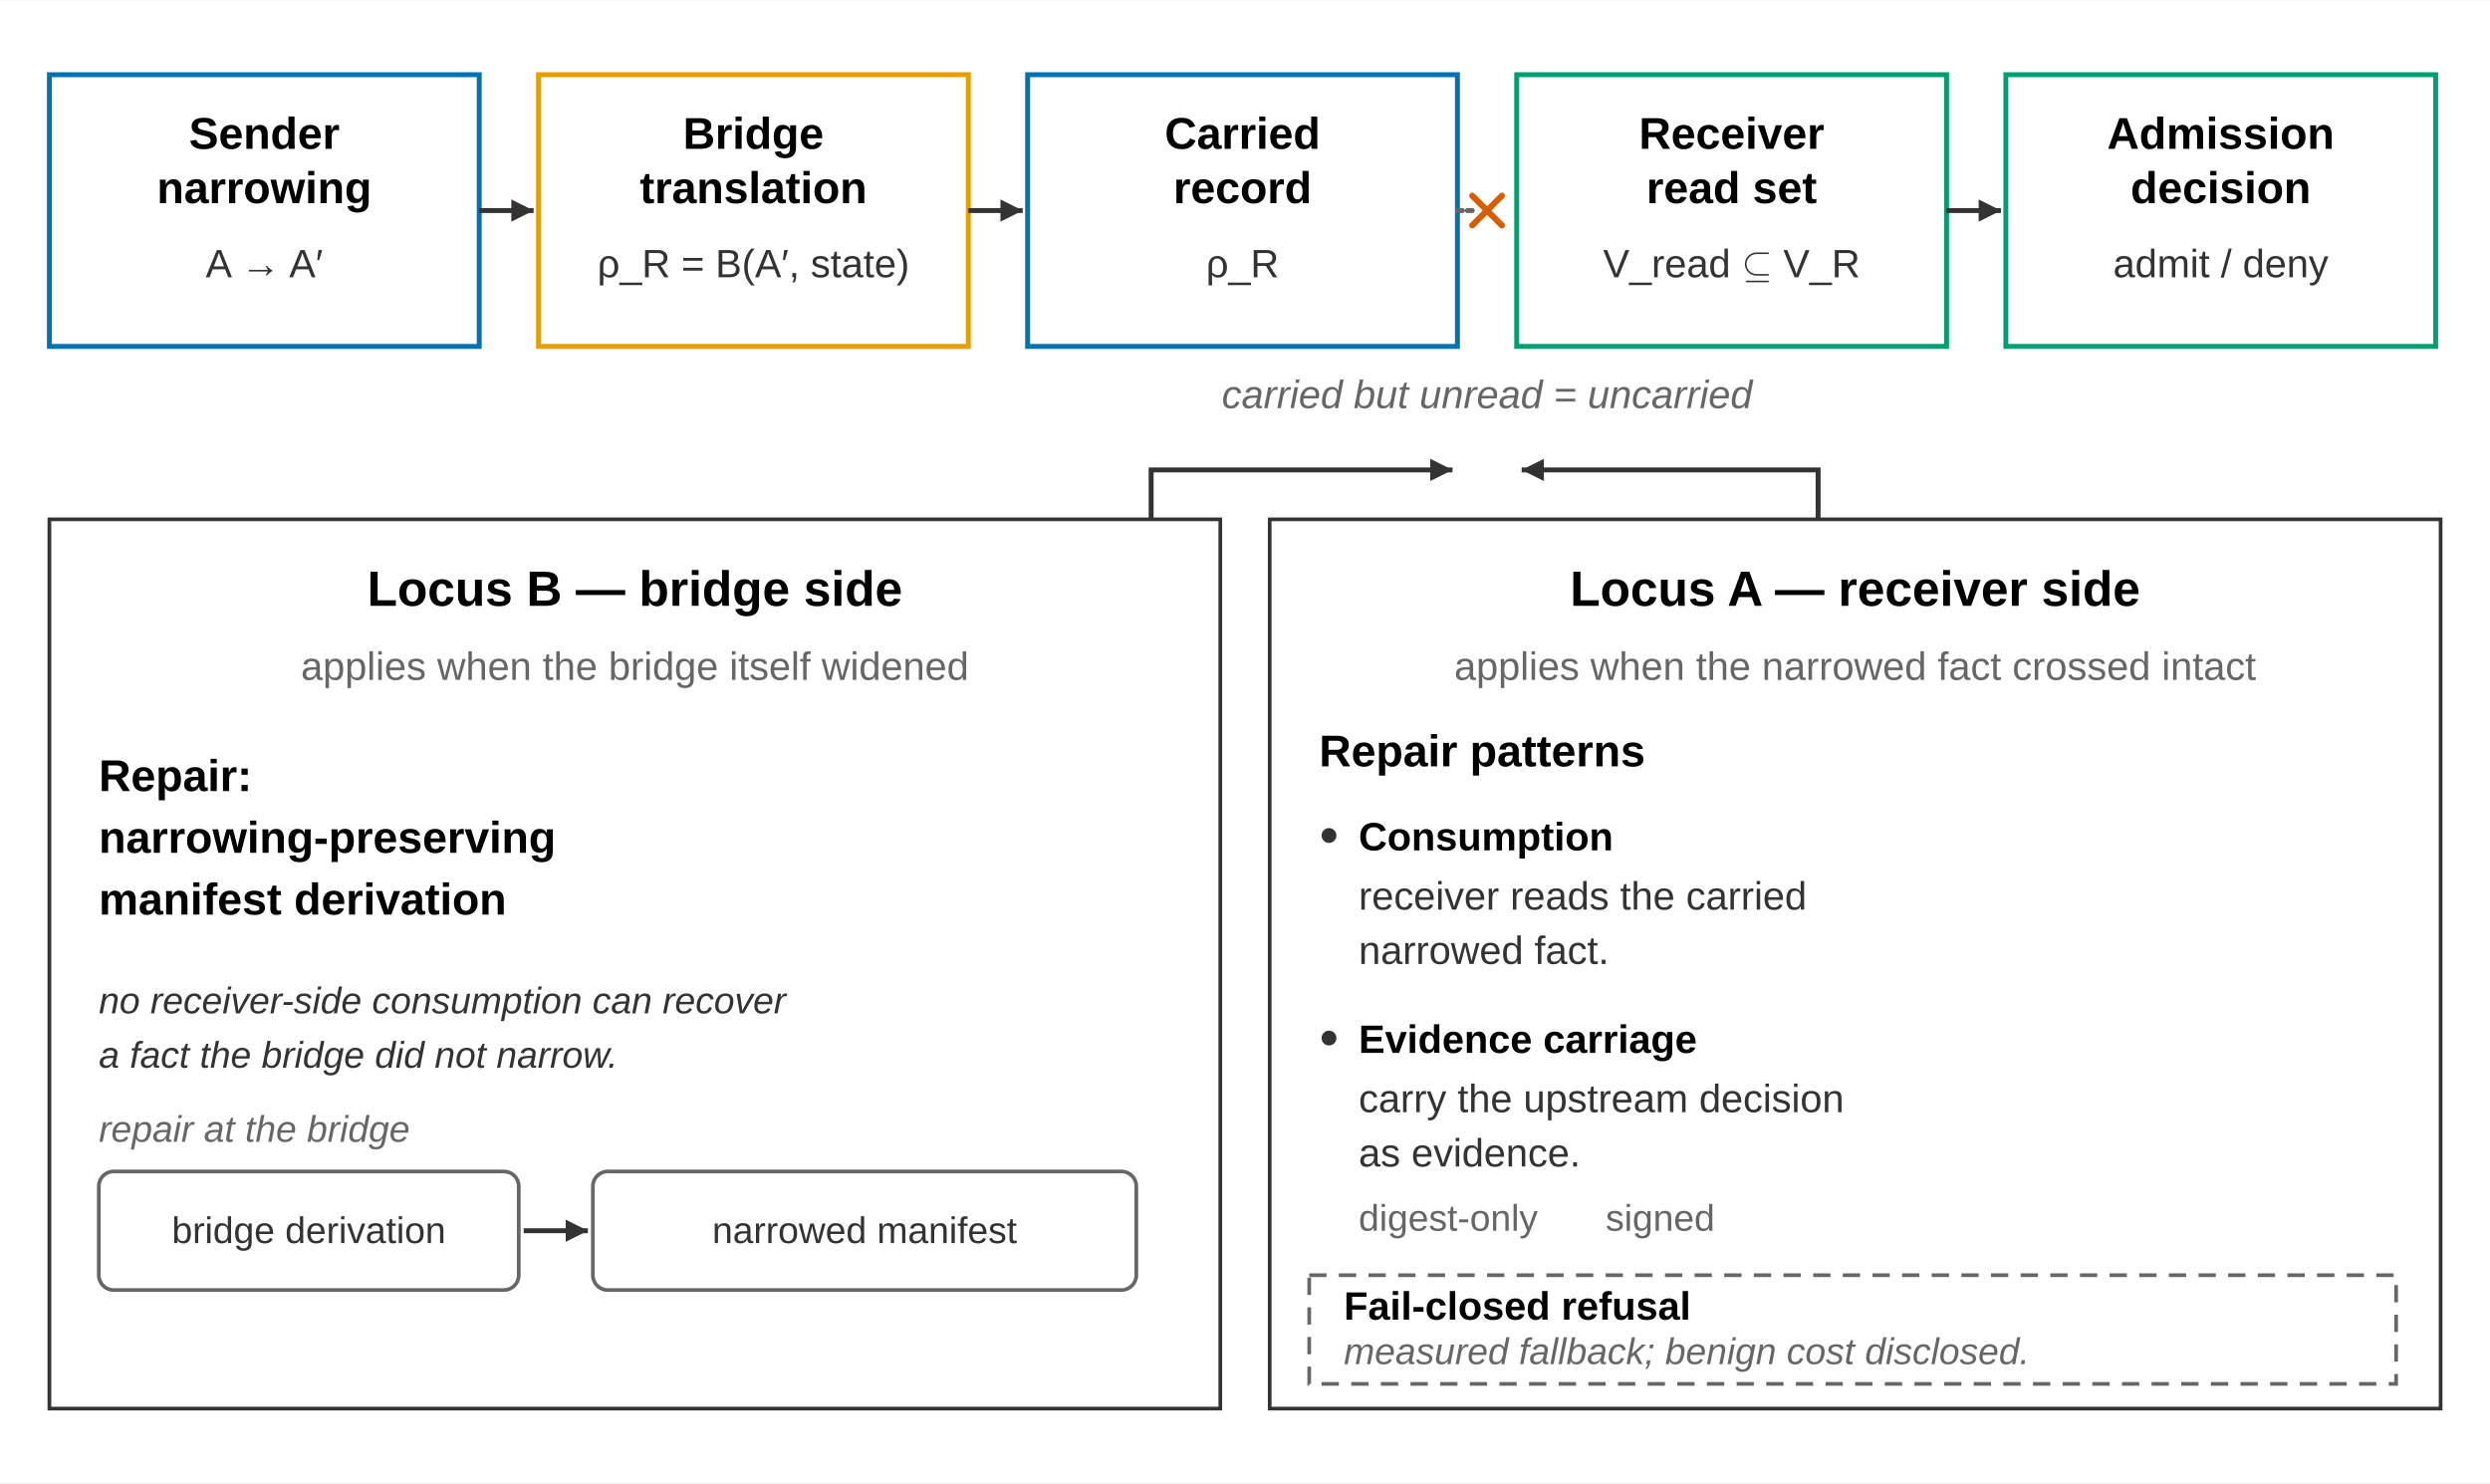
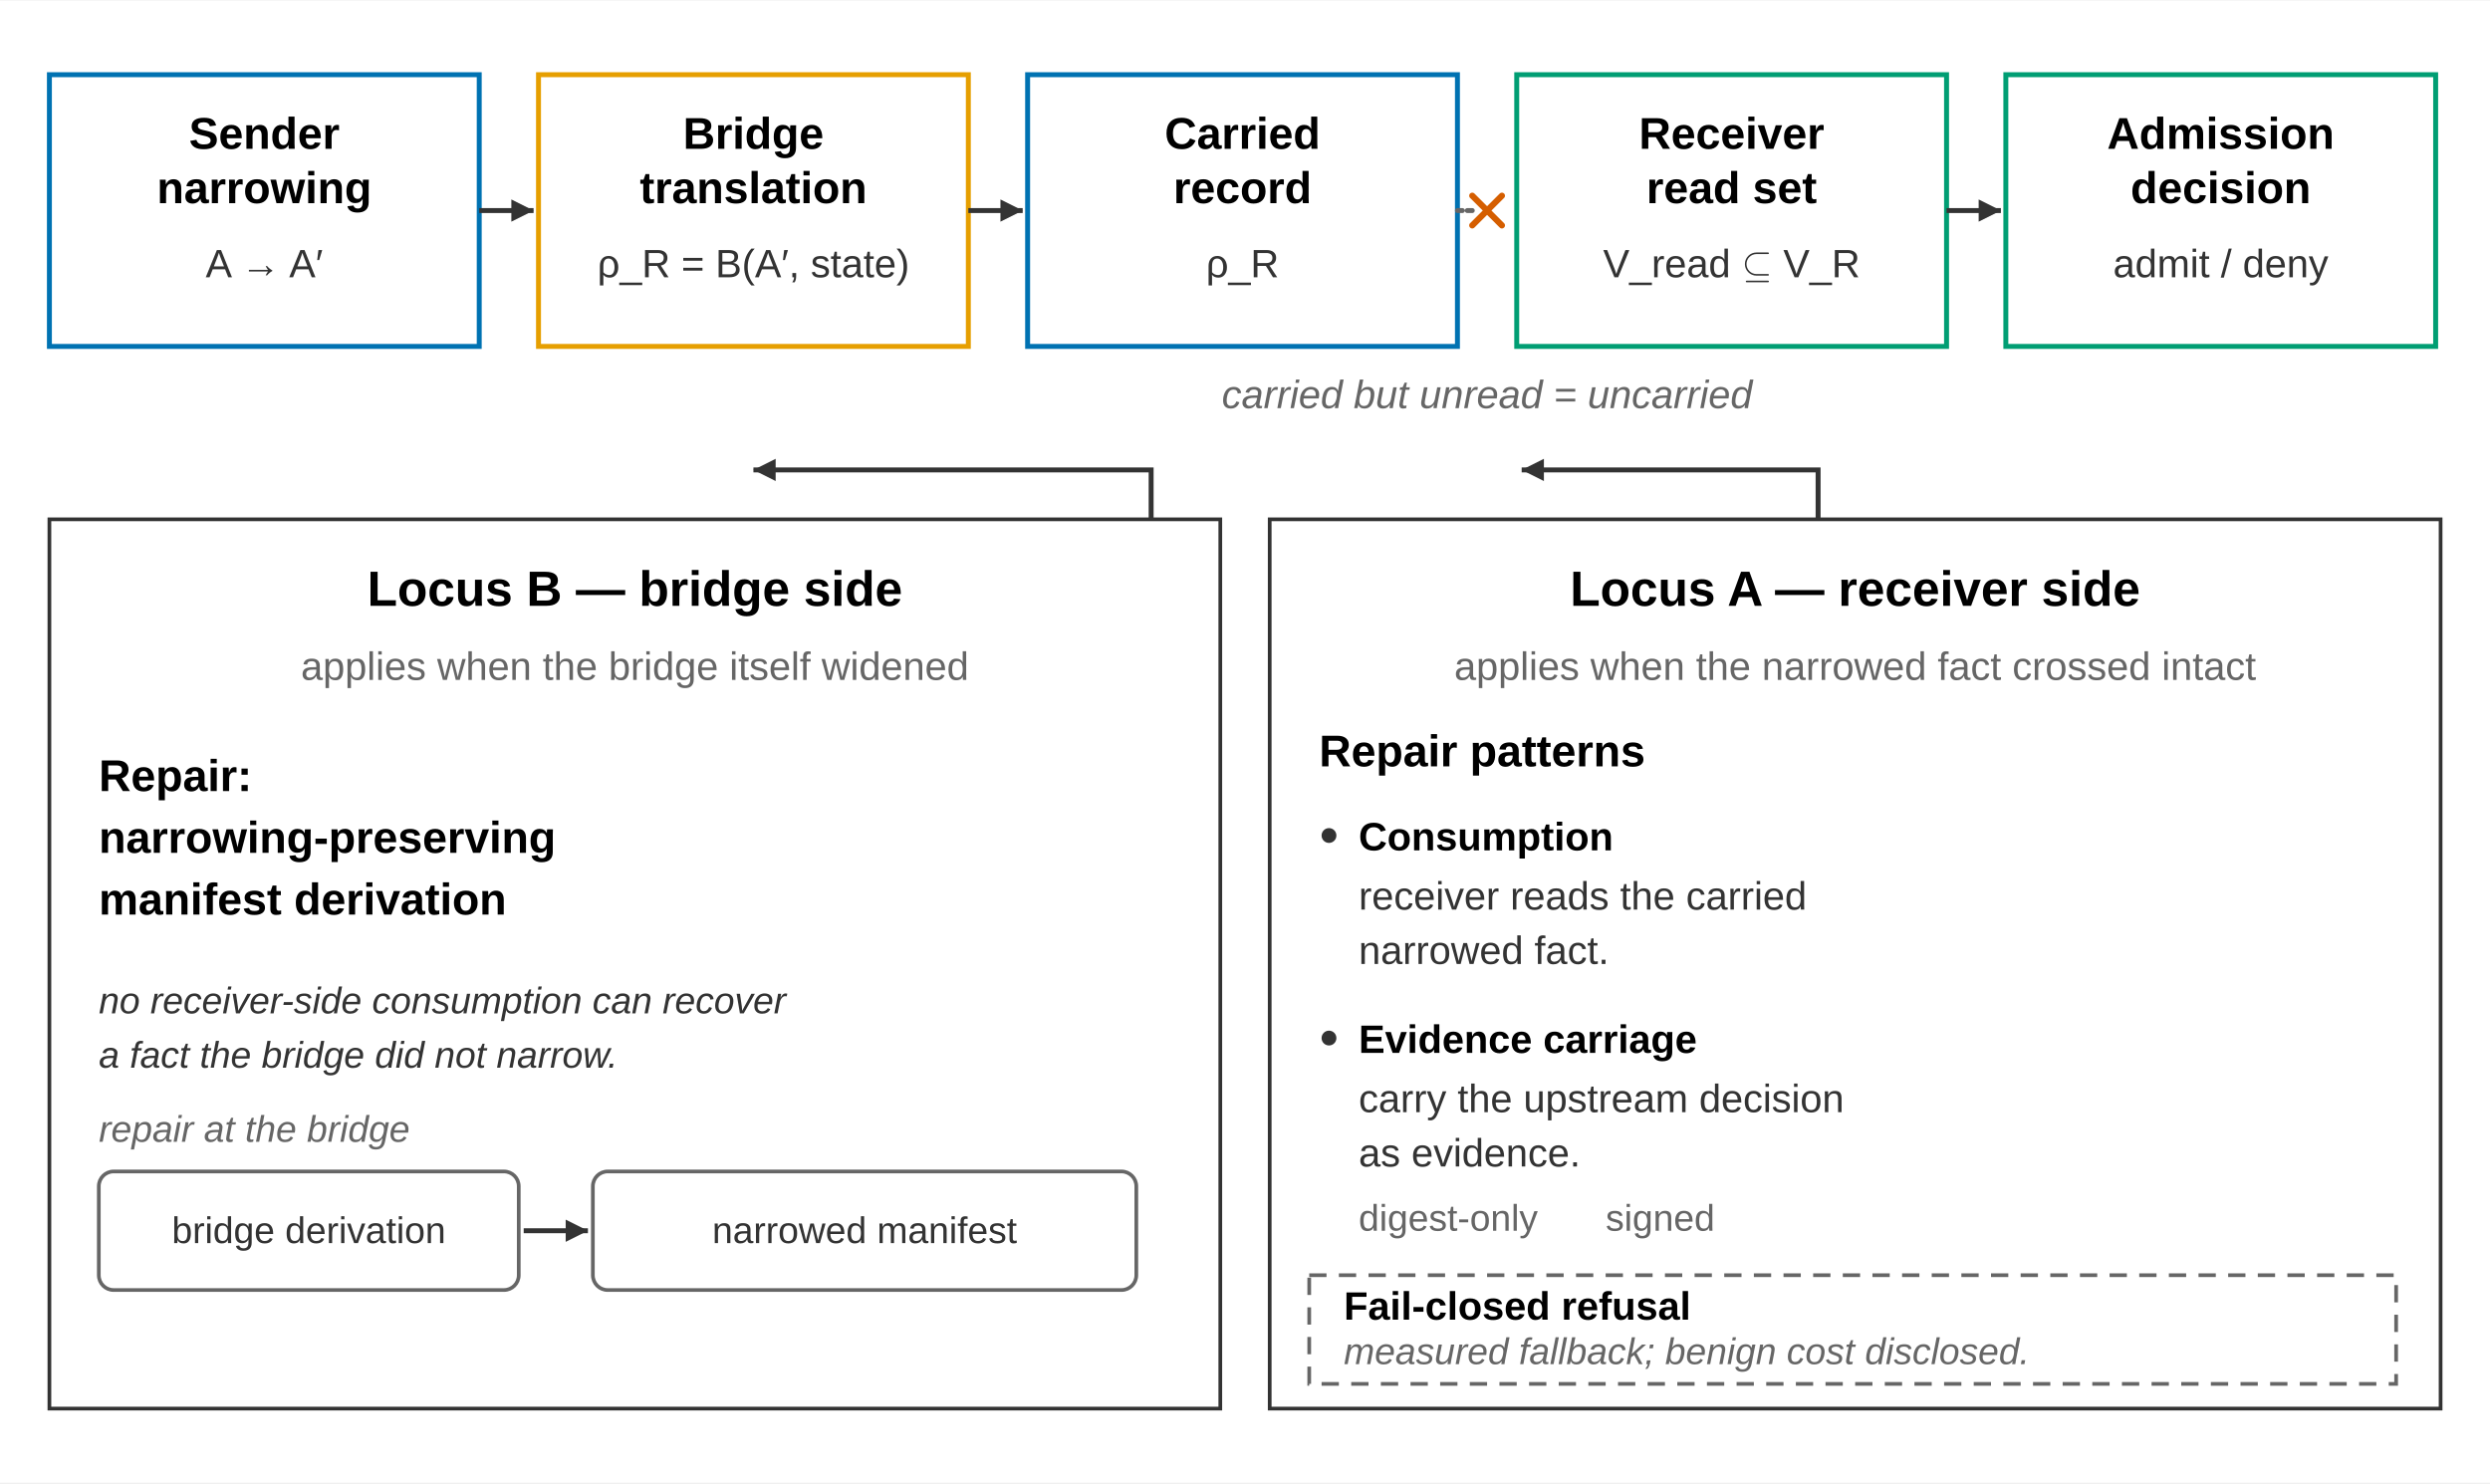
<svg xmlns="http://www.w3.org/2000/svg" width="7in" height="4.17in" viewBox="0 0 1008 600" font-family="Arial, Helvetica, sans-serif">
  <defs>
    <marker id="arrowhead" markerUnits="userSpaceOnUse" markerWidth="10" markerHeight="10" refX="9" refY="5" orient="auto">
      <polygon fill="#333333" points="0 0.5, 9 5, 0 9.5" />
    </marker>
  </defs>
  <rect x="0" y="0" width="1008" height="600" fill="#FFFFFF" />
  <rect x="20" y="30" width="174" height="110" fill="#FFFFFF" stroke="#0072B2" stroke-width="2" />
  <text x="107" y="60" text-anchor="middle" font-size="18" fill="#000000" font-weight="bold">Sender</text>
  <text x="107" y="82" text-anchor="middle" font-size="18" fill="#000000" font-weight="bold">narrowing</text>
  <text x="107" y="112" text-anchor="middle" font-size="16" fill="#333333">A → A′</text>
  <line x1="194" y1="85" x2="216" y2="85" stroke="#333333" stroke-width="2" marker-end="url(#arrowhead)" />
  <rect x="218" y="30" width="174" height="110" fill="#FFFFFF" stroke="#E69F00" stroke-width="2" />
  <text x="305" y="60" text-anchor="middle" font-size="18" fill="#000000" font-weight="bold">Bridge</text>
  <text x="305" y="82" text-anchor="middle" font-size="18" fill="#000000" font-weight="bold">translation</text>
  <text x="305" y="112" text-anchor="middle" font-size="16" fill="#333333">ρ_R = B(A′, state)</text>
  <line x1="392" y1="85" x2="414" y2="85" stroke="#333333" stroke-width="2" marker-end="url(#arrowhead)" />
  <rect x="416" y="30" width="174" height="110" fill="#FFFFFF" stroke="#0072B2" stroke-width="2" />
  <text x="503" y="60" text-anchor="middle" font-size="18" fill="#000000" font-weight="bold">Carried</text>
  <text x="503" y="82" text-anchor="middle" font-size="18" fill="#000000" font-weight="bold">record</text>
  <text x="503" y="112" text-anchor="middle" font-size="16" fill="#333333">ρ_R</text>
  <g stroke="#D55E00" stroke-width="2.5" stroke-linecap="round">
    <line x1="596" y1="79" x2="608" y2="91" />
    <line x1="608" y1="79" x2="596" y2="91" />
  </g>
  <line x1="590" y1="85" x2="596" y2="85" stroke="#666666" stroke-width="2" stroke-dasharray="2 2" stroke-linecap="round" />
  <text x="602" y="165" text-anchor="middle" font-size="16" fill="#666666" font-style="italic">carried but unread = uncarried</text>
  <rect x="614" y="30" width="174" height="110" fill="#FFFFFF" stroke="#009E73" stroke-width="2" />
  <text x="701" y="60" text-anchor="middle" font-size="18" fill="#000000" font-weight="bold">Receiver</text>
  <text x="701" y="82" text-anchor="middle" font-size="18" fill="#000000" font-weight="bold">read set</text>
  <text x="701" y="112" text-anchor="middle" font-size="16" fill="#333333">V_read <tspan font-family="Cambria Math">⊆</tspan> V_R</text>
  <line x1="788" y1="85" x2="810" y2="85" stroke="#333333" stroke-width="2" marker-end="url(#arrowhead)" />
  <rect x="812" y="30" width="174" height="110" fill="#FFFFFF" stroke="#009E73" stroke-width="2" />
  <text x="899" y="60" text-anchor="middle" font-size="18" fill="#000000" font-weight="bold">Admission</text>
  <text x="899" y="82" text-anchor="middle" font-size="18" fill="#000000" font-weight="bold">decision</text>
  <text x="899" y="112" text-anchor="middle" font-size="16" fill="#333333">admit / deny</text>
  <rect x="20" y="210" width="474" height="360" fill="#FFFFFF" stroke="#333333" stroke-width="1.5" />
  <text x="257" y="245" text-anchor="middle" font-size="20" fill="#000000" font-weight="bold">Locus B — bridge side</text>
  <text x="257" y="275" text-anchor="middle" font-size="16" fill="#666666">applies when the bridge itself widened</text>
  <text x="40" y="320" font-size="18" fill="#000000" font-weight="bold">Repair:</text>
  <text x="40" y="345" font-size="18" fill="#000000" font-weight="bold">narrowing-preserving</text>
  <text x="40" y="370" font-size="18" fill="#000000" font-weight="bold">manifest derivation</text>
  <text x="40" y="410" font-size="15" fill="#333333" font-style="italic">no receiver-side consumption can recover</text>
  <text x="40" y="432" font-size="15" fill="#333333" font-style="italic">a fact the bridge did not narrow.</text>
  <text x="40" y="462" font-size="15" fill="#666666" font-style="italic">repair at the bridge</text>
  <rect x="40" y="474" width="170" height="48" rx="6" fill="#FFFFFF" stroke="#666666" stroke-width="1.5" />
  <text x="125" y="503" text-anchor="middle" font-size="15" fill="#333333">bridge derivation</text>
  <line x1="212" y1="498" x2="238" y2="498" stroke="#333333" stroke-width="2" marker-end="url(#arrowhead)" />
  <rect x="240" y="474" width="220" height="48" rx="6" fill="#FFFFFF" stroke="#666666" stroke-width="1.5" />
  <text x="350" y="503" text-anchor="middle" font-size="15" fill="#333333">narrowed manifest</text>
-   <path d="M 466 210 L 466 190 L 588 190" fill="none" stroke="#333333" stroke-width="2" marker-end="url(#arrowhead)" />
+   <path d="M 466 210 L 466 190 L 305 190" fill="none" stroke="#333333" stroke-width="2" marker-end="url(#arrowhead)" />
  <rect x="514" y="210" width="474" height="360" fill="#FFFFFF" stroke="#333333" stroke-width="1.5" />
  <text x="751" y="245" text-anchor="middle" font-size="20" fill="#000000" font-weight="bold">Locus A — receiver side</text>
  <text x="751" y="275" text-anchor="middle" font-size="16" fill="#666666">applies when the narrowed fact crossed intact</text>
  <text x="534" y="310" font-size="18" fill="#000000" font-weight="bold">Repair patterns</text>
  <circle cx="538" cy="338" r="3" fill="#333333" />
  <text x="550" y="344" font-size="16" fill="#000000" font-weight="bold">Consumption</text>
  <text x="550" y="368" font-size="16" fill="#333333">receiver reads the carried</text>
  <text x="550" y="390" font-size="16" fill="#333333">narrowed fact.</text>
  <circle cx="538" cy="420" r="3" fill="#333333" />
  <text x="550" y="426" font-size="16" fill="#000000" font-weight="bold">Evidence carriage</text>
  <text x="550" y="450" font-size="16" fill="#333333">carry the upstream decision</text>
  <text x="550" y="472" font-size="16" fill="#333333">as evidence.</text>
  <text x="550" y="498" font-size="15" fill="#666666">digest-only</text>
  <text x="650" y="498" font-size="15" fill="#666666">signed</text>
  <rect x="530" y="516" width="440" height="44" fill="#FFFFFF" stroke="#666666" stroke-width="1.5" stroke-dasharray="7 5" />
  <text x="544" y="534" font-size="16" fill="#000000" font-weight="bold">Fail-closed refusal</text>
  <text x="544" y="552" font-size="15" fill="#666666" font-style="italic">measured fallback; benign cost disclosed.</text>
  <path d="M 736 210 L 736 190 L 616 190" fill="none" stroke="#333333" stroke-width="2" marker-end="url(#arrowhead)" />
</svg>
